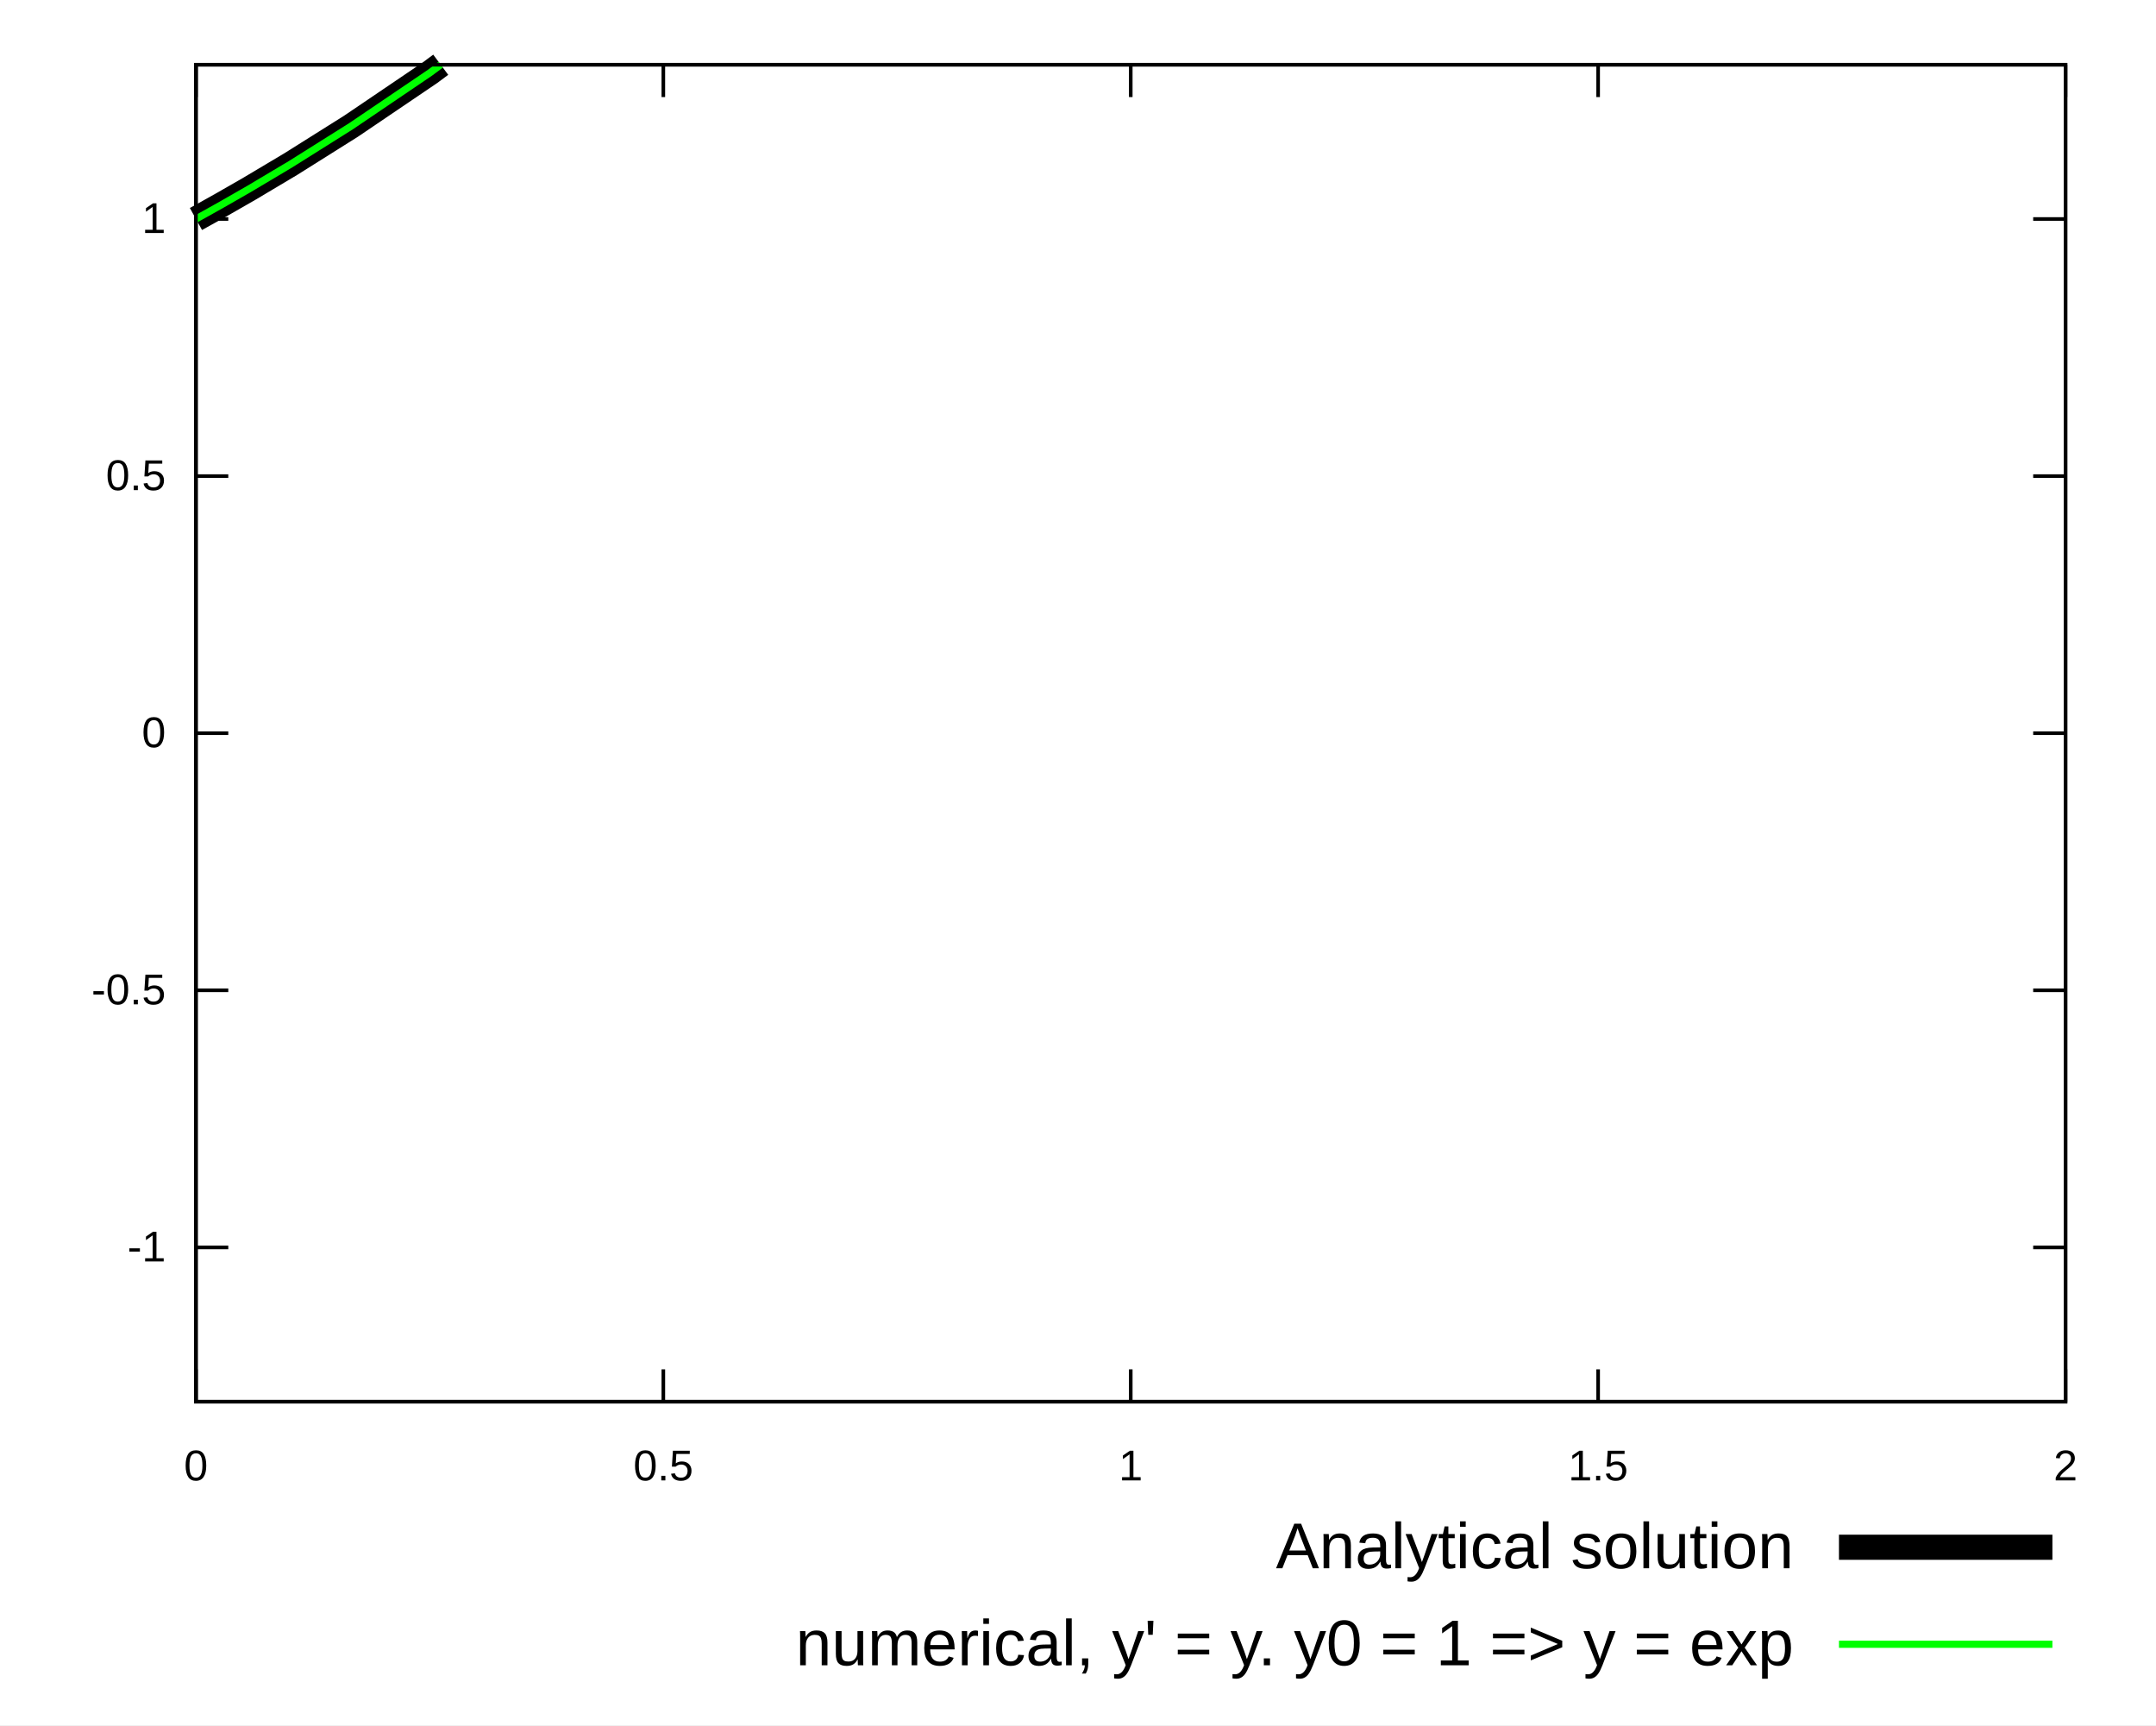
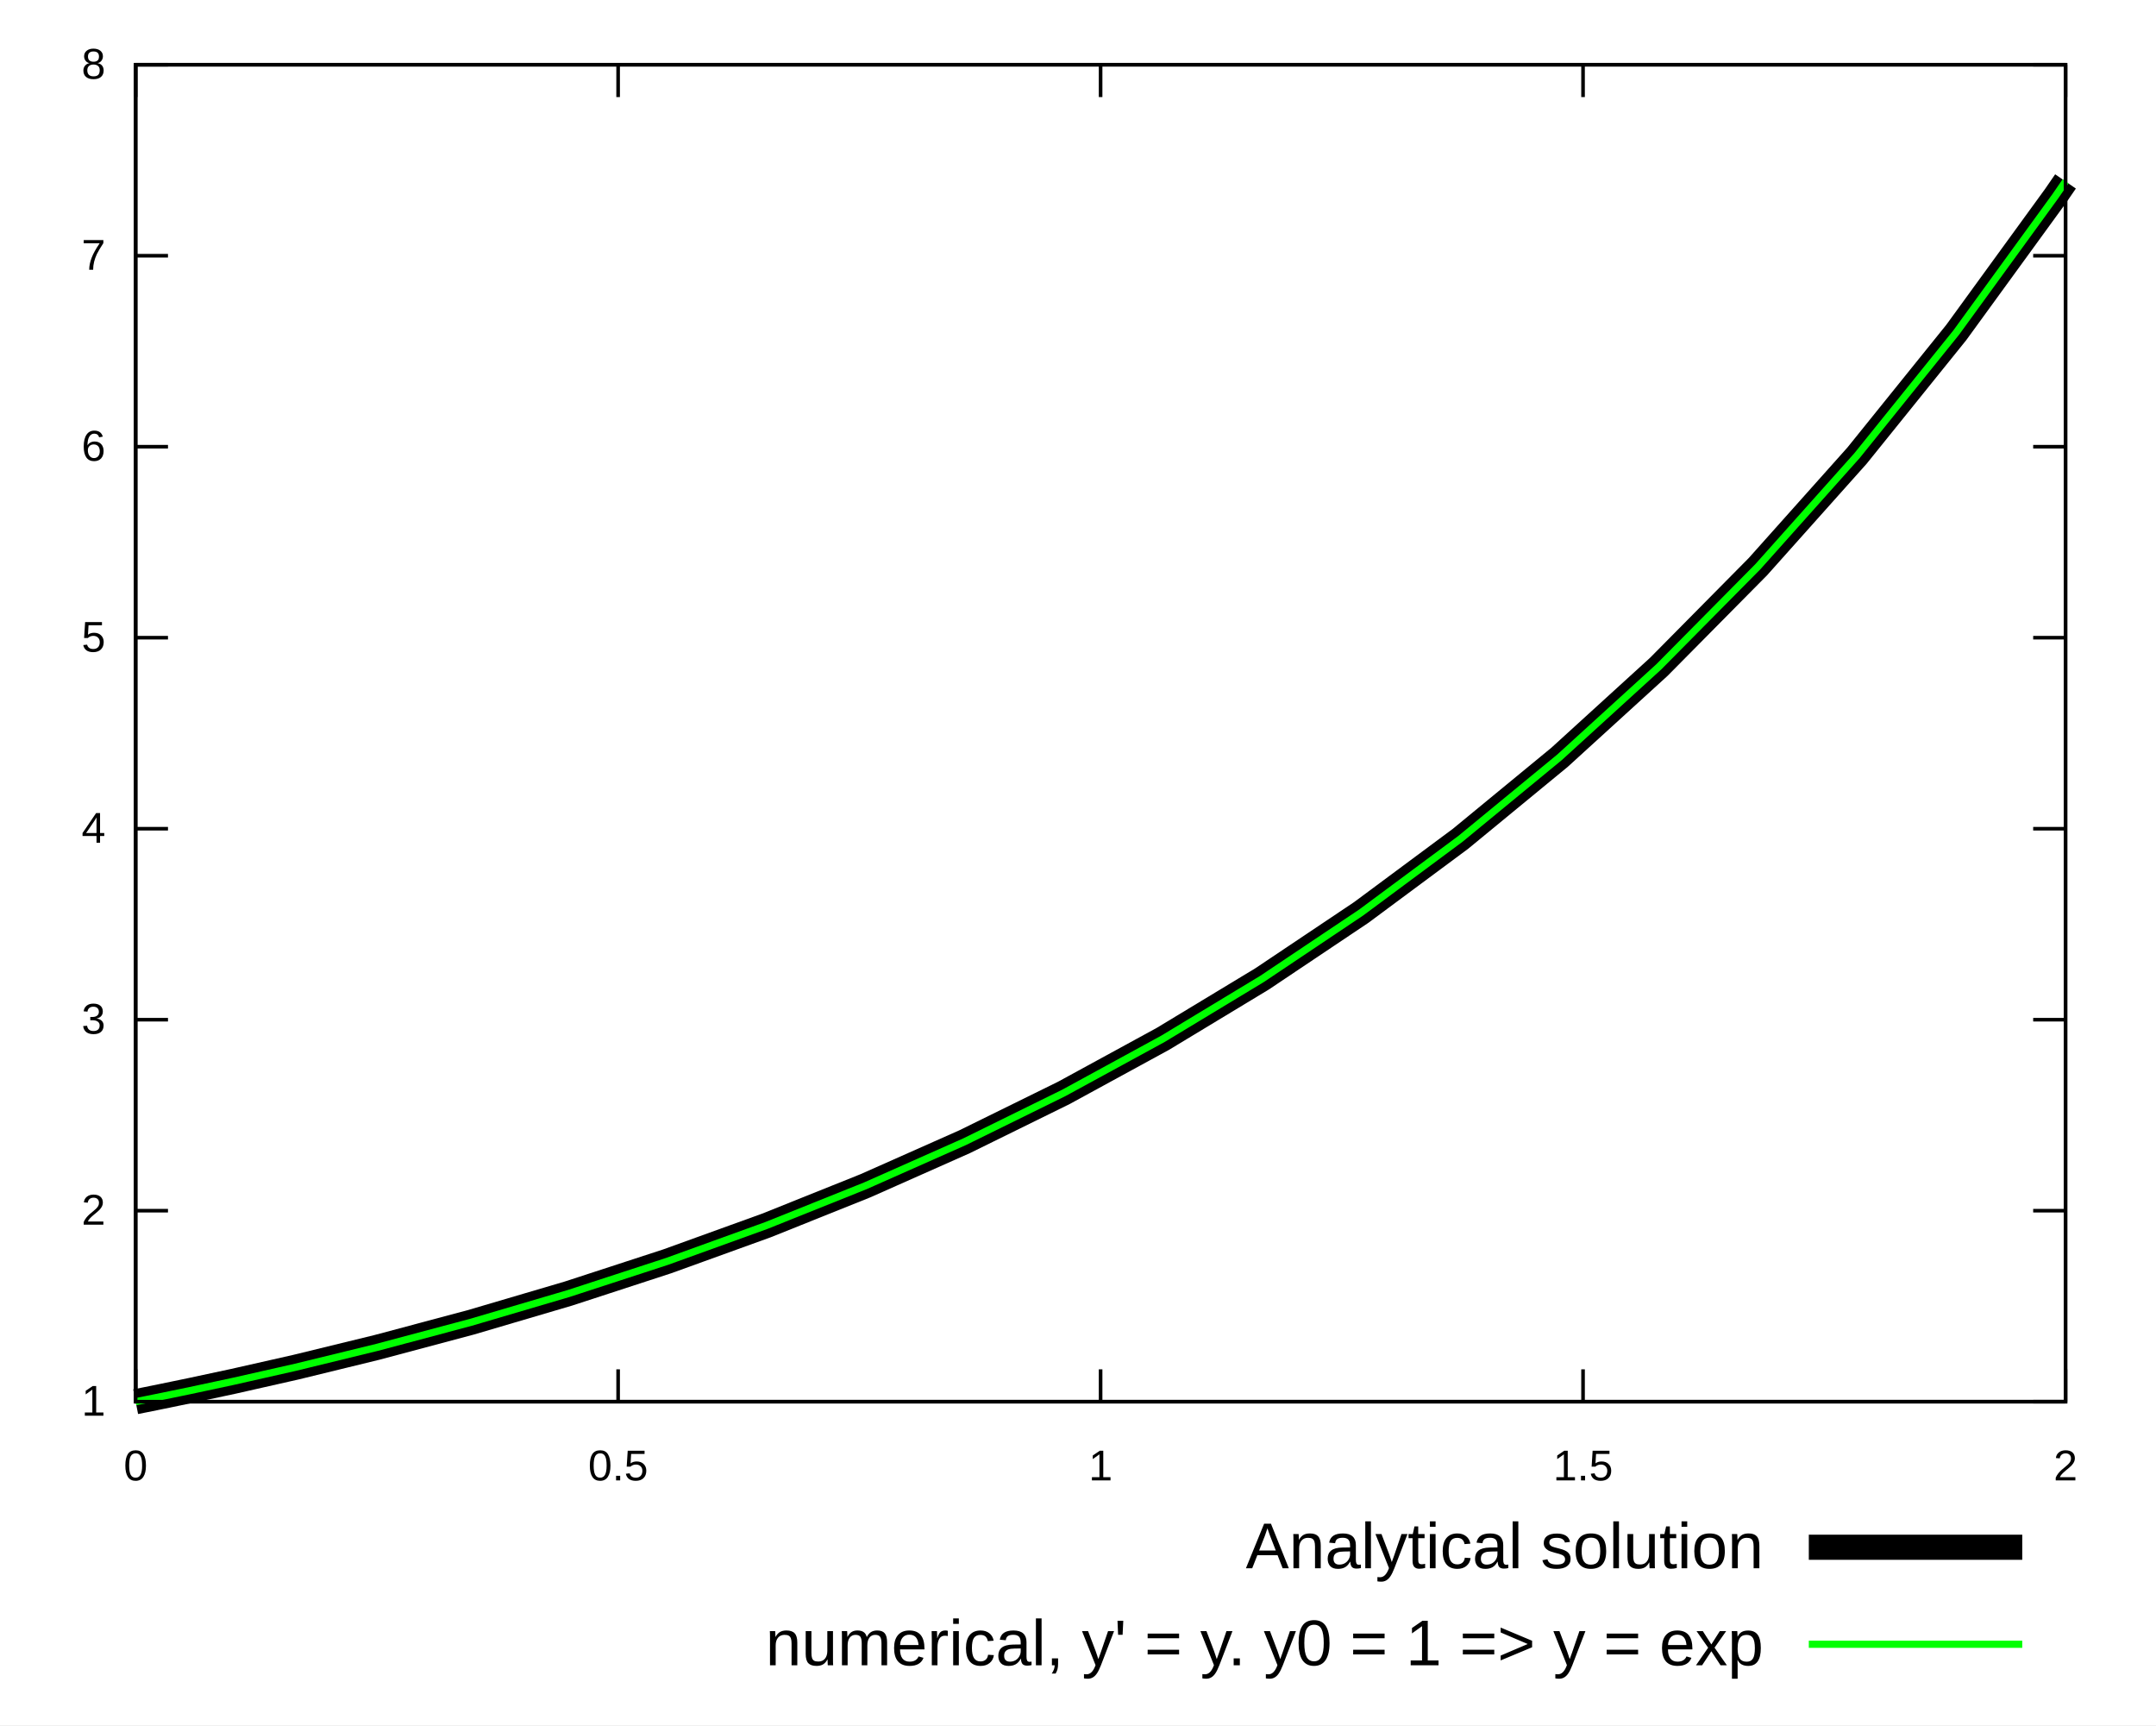
<svg xmlns="http://www.w3.org/2000/svg" xmlns:xlink="http://www.w3.org/1999/xlink" width="600" height="480" viewBox="0 0 600 480">
  <g id="gnuplot_canvas">
    <rect x="0" y="0" width="600" height="480" fill="#ffffff" />
    <defs>
      <circle id="gpDot" r="0.5" stroke-width="0.5" stroke="currentColor" />
      <path id="gpPt0" stroke-width="0.222" stroke="currentColor" d="M-1,0 h2 M0,-1 v2" />
      <path id="gpPt1" stroke-width="0.222" stroke="currentColor" d="M-1,-1 L1,1 M1,-1 L-1,1" />
      <path id="gpPt2" stroke-width="0.222" stroke="currentColor" d="M-1,0 L1,0 M0,-1 L0,1 M-1,-1 L1,1 M-1,1 L1,-1" />
      <rect id="gpPt3" stroke-width="0.222" stroke="currentColor" x="-1" y="-1" width="2" height="2" />
      <rect id="gpPt4" stroke-width="0.222" stroke="currentColor" fill="currentColor" x="-1" y="-1" width="2" height="2" />
      <circle id="gpPt5" stroke-width="0.222" stroke="currentColor" cx="0" cy="0" r="1" />
      <use xlink:href="#gpPt5" id="gpPt6" fill="currentColor" stroke="none" />
      <path id="gpPt7" stroke-width="0.222" stroke="currentColor" d="M0,-1.33 L-1.33,0.67 L1.33,0.67 z" />
      <use xlink:href="#gpPt7" id="gpPt8" fill="currentColor" stroke="none" />
      <use xlink:href="#gpPt7" id="gpPt9" stroke="currentColor" transform="rotate(180)" />
      <use xlink:href="#gpPt9" id="gpPt10" fill="currentColor" stroke="none" />
      <use xlink:href="#gpPt3" id="gpPt11" stroke="currentColor" transform="rotate(45)" />
      <use xlink:href="#gpPt11" id="gpPt12" fill="currentColor" stroke="none" />
      <path id="gpPt13" stroke-width="0.222" stroke="currentColor" d="M0,1.330 L1.265,0.411 L0.782,-1.067 L-0.782,-1.076 L-1.265,0.411 z" />
      <use xlink:href="#gpPt13" id="gpPt14" fill="currentColor" stroke="none" />
      <filter id="textbox" filterUnits="objectBoundingBox" x="0" y="0" height="1" width="1">
        <feFlood flood-color="#FFFFFF" flood-opacity="1" result="bgnd" />
        <feComposite in="SourceGraphic" in2="bgnd" operator="atop" />
      </filter>
      <filter id="greybox" filterUnits="objectBoundingBox" x="0" y="0" height="1" width="1">
        <feFlood flood-color="lightgrey" flood-opacity="1" result="grey" />
        <feComposite in="SourceGraphic" in2="grey" operator="atop" />
      </filter>
    </defs>
    <g fill="none" color="#FFFFFF" stroke="currentColor" stroke-width="1.00" stroke-linecap="butt" stroke-linejoin="miter">
</g>
    <g fill="none" color="black" stroke="currentColor" stroke-width="1.00" stroke-linecap="butt" stroke-linejoin="miter">
-       <path stroke="black" d="M54.53,347.08 L63.53,347.08 M574.82,347.08 L565.82,347.08  " />
-       <g transform="translate(46.14,350.98)" stroke="none" fill="black" font-family="Arial" font-size="12.00" text-anchor="end">
+       <path stroke="black" d="M37.75,390.00 L46.75,390.00 M574.82,390.00 L565.82,390.00  " />
+       <g transform="translate(29.36,393.90)" stroke="none" fill="black" font-family="Arial" font-size="12.00" text-anchor="end">
        <text>
-           <tspan font-family="Arial">-1</tspan>
+           <tspan font-family="Arial"> 1</tspan>
        </text>
      </g>
    </g>
    <g fill="none" color="black" stroke="currentColor" stroke-width="1.00" stroke-linecap="butt" stroke-linejoin="miter">
-       <path stroke="black" d="M54.53,275.54 L63.53,275.54 M574.82,275.54 L565.82,275.54  " />
-       <g transform="translate(46.14,279.44)" stroke="none" fill="black" font-family="Arial" font-size="12.00" text-anchor="end">
+       <path stroke="black" d="M37.75,336.86 L46.75,336.86 M574.82,336.86 L565.82,336.86  " />
+       <g transform="translate(29.36,340.76)" stroke="none" fill="black" font-family="Arial" font-size="12.00" text-anchor="end">
        <text>
-           <tspan font-family="Arial">-0.5</tspan>
+           <tspan font-family="Arial"> 2</tspan>
        </text>
      </g>
    </g>
    <g fill="none" color="black" stroke="currentColor" stroke-width="1.00" stroke-linecap="butt" stroke-linejoin="miter">
-       <path stroke="black" d="M54.53,204.00 L63.53,204.00 M574.82,204.00 L565.82,204.00  " />
-       <g transform="translate(46.14,207.90)" stroke="none" fill="black" font-family="Arial" font-size="12.00" text-anchor="end">
+       <path stroke="black" d="M37.75,283.72 L46.75,283.72 M574.82,283.72 L565.82,283.72  " />
+       <g transform="translate(29.36,287.62)" stroke="none" fill="black" font-family="Arial" font-size="12.00" text-anchor="end">
+         <text>
+           <tspan font-family="Arial"> 3</tspan>
+         </text>
+       </g>
+     </g>
+     <g fill="none" color="black" stroke="currentColor" stroke-width="1.00" stroke-linecap="butt" stroke-linejoin="miter">
+       <path stroke="black" d="M37.75,230.58 L46.75,230.58 M574.82,230.58 L565.82,230.58  " />
+       <g transform="translate(29.36,234.48)" stroke="none" fill="black" font-family="Arial" font-size="12.00" text-anchor="end">
+         <text>
+           <tspan font-family="Arial"> 4</tspan>
+         </text>
+       </g>
+     </g>
+     <g fill="none" color="black" stroke="currentColor" stroke-width="1.00" stroke-linecap="butt" stroke-linejoin="miter">
+       <path stroke="black" d="M37.75,177.43 L46.75,177.43 M574.82,177.43 L565.82,177.43  " />
+       <g transform="translate(29.36,181.33)" stroke="none" fill="black" font-family="Arial" font-size="12.00" text-anchor="end">
+         <text>
+           <tspan font-family="Arial"> 5</tspan>
+         </text>
+       </g>
+     </g>
+     <g fill="none" color="black" stroke="currentColor" stroke-width="1.00" stroke-linecap="butt" stroke-linejoin="miter">
+       <path stroke="black" d="M37.75,124.29 L46.75,124.29 M574.82,124.29 L565.82,124.29  " />
+       <g transform="translate(29.36,128.19)" stroke="none" fill="black" font-family="Arial" font-size="12.00" text-anchor="end">
+         <text>
+           <tspan font-family="Arial"> 6</tspan>
+         </text>
+       </g>
+     </g>
+     <g fill="none" color="black" stroke="currentColor" stroke-width="1.00" stroke-linecap="butt" stroke-linejoin="miter">
+       <path stroke="black" d="M37.75,71.15 L46.75,71.15 M574.82,71.15 L565.82,71.15  " />
+       <g transform="translate(29.36,75.05)" stroke="none" fill="black" font-family="Arial" font-size="12.00" text-anchor="end">
+         <text>
+           <tspan font-family="Arial"> 7</tspan>
+         </text>
+       </g>
+     </g>
+     <g fill="none" color="black" stroke="currentColor" stroke-width="1.00" stroke-linecap="butt" stroke-linejoin="miter">
+       <path stroke="black" d="M37.75,18.01 L46.75,18.01 M574.82,18.01 L565.82,18.01  " />
+       <g transform="translate(29.36,21.91)" stroke="none" fill="black" font-family="Arial" font-size="12.00" text-anchor="end">
+         <text>
+           <tspan font-family="Arial"> 8</tspan>
+         </text>
+       </g>
+     </g>
+     <g fill="none" color="black" stroke="currentColor" stroke-width="1.00" stroke-linecap="butt" stroke-linejoin="miter">
+       <path stroke="black" d="M37.75,390.00 L37.75,381.00 M37.75,18.01 L37.75,27.01  " />
+       <g transform="translate(37.75,411.90)" stroke="none" fill="black" font-family="Arial" font-size="12.00" text-anchor="middle">
        <text>
          <tspan font-family="Arial"> 0</tspan>
        </text>
      </g>
    </g>
    <g fill="none" color="black" stroke="currentColor" stroke-width="1.00" stroke-linecap="butt" stroke-linejoin="miter">
-       <path stroke="black" d="M54.53,132.47 L63.53,132.47 M574.82,132.47 L565.82,132.47  " />
-       <g transform="translate(46.14,136.37)" stroke="none" fill="black" font-family="Arial" font-size="12.00" text-anchor="end">
+       <path stroke="black" d="M172.02,390.00 L172.02,381.00 M172.02,18.01 L172.02,27.01  " />
+       <g transform="translate(172.02,411.90)" stroke="none" fill="black" font-family="Arial" font-size="12.00" text-anchor="middle">
        <text>
          <tspan font-family="Arial"> 0.5</tspan>
        </text>
      </g>
    </g>
    <g fill="none" color="black" stroke="currentColor" stroke-width="1.00" stroke-linecap="butt" stroke-linejoin="miter">
-       <path stroke="black" d="M54.53,60.93 L63.53,60.93 M574.82,60.93 L565.82,60.93  " />
-       <g transform="translate(46.14,64.83)" stroke="none" fill="black" font-family="Arial" font-size="12.00" text-anchor="end">
+       <path stroke="black" d="M306.29,390.00 L306.29,381.00 M306.29,18.01 L306.29,27.01  " />
+       <g transform="translate(306.29,411.90)" stroke="none" fill="black" font-family="Arial" font-size="12.00" text-anchor="middle">
        <text>
          <tspan font-family="Arial"> 1</tspan>
        </text>
      </g>
    </g>
    <g fill="none" color="black" stroke="currentColor" stroke-width="1.00" stroke-linecap="butt" stroke-linejoin="miter">
-       <path stroke="black" d="M54.53,390.00 L54.53,381.00 M54.53,18.01 L54.53,27.01  " />
-       <g transform="translate(54.53,411.90)" stroke="none" fill="black" font-family="Arial" font-size="12.00" text-anchor="middle">
-         <text>
-           <tspan font-family="Arial"> 0</tspan>
-         </text>
-       </g>
-     </g>
-     <g fill="none" color="black" stroke="currentColor" stroke-width="1.00" stroke-linecap="butt" stroke-linejoin="miter">
-       <path stroke="black" d="M184.60,390.00 L184.60,381.00 M184.60,18.01 L184.60,27.01  " />
-       <g transform="translate(184.60,411.90)" stroke="none" fill="black" font-family="Arial" font-size="12.00" text-anchor="middle">
-         <text>
-           <tspan font-family="Arial"> 0.5</tspan>
-         </text>
-       </g>
-     </g>
-     <g fill="none" color="black" stroke="currentColor" stroke-width="1.00" stroke-linecap="butt" stroke-linejoin="miter">
-       <path stroke="black" d="M314.68,390.00 L314.68,381.00 M314.68,18.01 L314.68,27.01  " />
-       <g transform="translate(314.68,411.90)" stroke="none" fill="black" font-family="Arial" font-size="12.00" text-anchor="middle">
-         <text>
-           <tspan font-family="Arial"> 1</tspan>
-         </text>
-       </g>
-     </g>
-     <g fill="none" color="black" stroke="currentColor" stroke-width="1.00" stroke-linecap="butt" stroke-linejoin="miter">
-       <path stroke="black" d="M444.75,390.00 L444.75,381.00 M444.75,18.01 L444.75,27.01  " />
-       <g transform="translate(444.75,411.90)" stroke="none" fill="black" font-family="Arial" font-size="12.00" text-anchor="middle">
+       <path stroke="black" d="M440.55,390.00 L440.55,381.00 M440.55,18.01 L440.55,27.01  " />
+       <g transform="translate(440.55,411.90)" stroke="none" fill="black" font-family="Arial" font-size="12.00" text-anchor="middle">
        <text>
          <tspan font-family="Arial"> 1.5</tspan>
        </text>
      </g>
    </g>
    <g fill="none" color="black" stroke="currentColor" stroke-width="1.00" stroke-linecap="butt" stroke-linejoin="miter">
      <path stroke="black" d="M574.82,390.00 L574.82,381.00 M574.82,18.01 L574.82,27.01  " />
      <g transform="translate(574.82,411.90)" stroke="none" fill="black" font-family="Arial" font-size="12.00" text-anchor="middle">
        <text>
          <tspan font-family="Arial"> 2</tspan>
        </text>
      </g>
    </g>
    <g fill="none" color="black" stroke="currentColor" stroke-width="1.00" stroke-linecap="butt" stroke-linejoin="miter">
</g>
    <g fill="none" color="black" stroke="currentColor" stroke-width="1.00" stroke-linecap="butt" stroke-linejoin="miter">
-       <path stroke="black" d="M54.53,18.01 L54.53,390.00 L574.82,390.00 L574.82,18.01 L54.53,18.01 Z  " />
+       <path stroke="black" d="M37.75,18.01 L37.75,390.00 L574.82,390.00 L574.82,18.01 L37.75,18.01 Z  " />
    </g>
    <g fill="none" color="black" stroke="currentColor" stroke-width="1.00" stroke-linecap="butt" stroke-linejoin="miter">
</g>
    <g id="gnuplot_plot_1">
      <g fill="none" color="#FFFFFF" stroke="black" stroke-width="7.00" stroke-linecap="butt" stroke-linejoin="miter">
</g>
      <g fill="none" color="black" stroke="currentColor" stroke-width="7.00" stroke-linecap="butt" stroke-linejoin="miter">
-         <g transform="translate(499.17,436.35)" stroke="none" fill="black" font-family="Arial" font-size="18.00" text-anchor="end">
+         <g transform="translate(490.78,436.35)" stroke="none" fill="black" font-family="Arial" font-size="18.00" text-anchor="end">
          <text>
            <tspan font-family="Arial">Analytical solution</tspan>
          </text>
        </g>
      </g>
      <g fill="none" color="black" stroke="currentColor" stroke-width="7.00" stroke-linecap="butt" stroke-linejoin="miter">
-         <path stroke="rgb(  0,   0,   0)" d="M511.77,430.50 L571.17,430.50 M54.53,60.93 L57.13,59.49 L61.72,56.92 L69.26,52.60 L80.90,45.67 L97.70,35.11   L119.65,20.24 L122.65,18.01  " />
+         <path stroke="rgb(  0,   0,   0)" d="M503.38,430.50 L562.78,430.50 M37.75,390.00 L40.44,389.47 L45.17,388.51 L52.96,386.90 L64.97,384.33 L82.31,380.41   L104.97,374.88 L130.98,367.94 L158.19,359.92 L185.69,350.95 L213.27,340.98 L240.86,329.92 L268.45,317.67 L296.05,304.09   L323.64,289.04 L351.24,272.36 L378.83,253.88 L406.43,233.40 L434.02,210.70 L461.62,185.55 L489.21,157.67 L516.80,126.77   L544.40,92.53 L571.99,54.59 L574.82,50.48  " />
      </g>
    </g>
    <g id="gnuplot_plot_2">
      <g fill="none" color="#FFFFFF" stroke="rgb(  0,   0,   0)" stroke-width="2.00" stroke-linecap="butt" stroke-linejoin="miter">
</g>
      <g fill="none" color="black" stroke="currentColor" stroke-width="2.00" stroke-linecap="butt" stroke-linejoin="miter">
-         <g transform="translate(499.17,463.35)" stroke="none" fill="black" font-family="Arial" font-size="18.00" text-anchor="end">
+         <g transform="translate(490.78,463.35)" stroke="none" fill="black" font-family="Arial" font-size="18.00" text-anchor="end">
          <text>
            <tspan font-family="Arial">numerical, y' = y. y0 = 1 =&gt; y = exp</tspan>
          </text>
        </g>
      </g>
      <g fill="none" color="black" stroke="currentColor" stroke-width="2.00" stroke-linecap="butt" stroke-linejoin="miter">
-         <path stroke="rgb(  0, 255,   0)" d="M511.77,457.50 L571.17,457.50 M54.53,60.93 L57.13,59.49 L61.72,56.92 L69.26,52.60 L80.90,45.67 L97.70,35.11   L119.65,20.24 L122.65,18.01  " />
+         <path stroke="rgb(  0, 255,   0)" d="M503.38,457.50 L562.78,457.50 M37.75,390.00 L40.44,389.47 L45.17,388.51 L52.96,386.90 L64.97,384.33 L82.31,380.41   L104.97,374.88 L130.98,367.94 L158.19,359.92 L185.69,350.95 L213.27,340.98 L240.86,329.92 L268.45,317.67 L296.05,304.09   L323.64,289.04 L351.24,272.36 L378.83,253.88 L406.43,233.40 L434.02,210.70 L461.62,185.55 L489.21,157.67 L516.80,126.77   L544.40,92.53 L571.99,54.59 L574.82,50.48  " />
      </g>
    </g>
    <g fill="none" color="black" stroke="currentColor" stroke-width="2.00" stroke-linecap="butt" stroke-linejoin="miter">
</g>
    <g fill="none" color="black" stroke="black" stroke-width="1.00" stroke-linecap="butt" stroke-linejoin="miter">
</g>
    <g fill="none" color="black" stroke="currentColor" stroke-width="1.00" stroke-linecap="butt" stroke-linejoin="miter">
-       <path stroke="black" d="M54.53,18.01 L54.53,390.00 L574.82,390.00 L574.82,18.01 L54.53,18.01 Z  " />
+       <path stroke="black" d="M37.75,18.01 L37.75,390.00 L574.82,390.00 L574.82,18.01 L37.75,18.01 Z  " />
    </g>
    <g fill="none" color="black" stroke="currentColor" stroke-width="1.00" stroke-linecap="butt" stroke-linejoin="miter">
</g>
  </g>
</svg>
